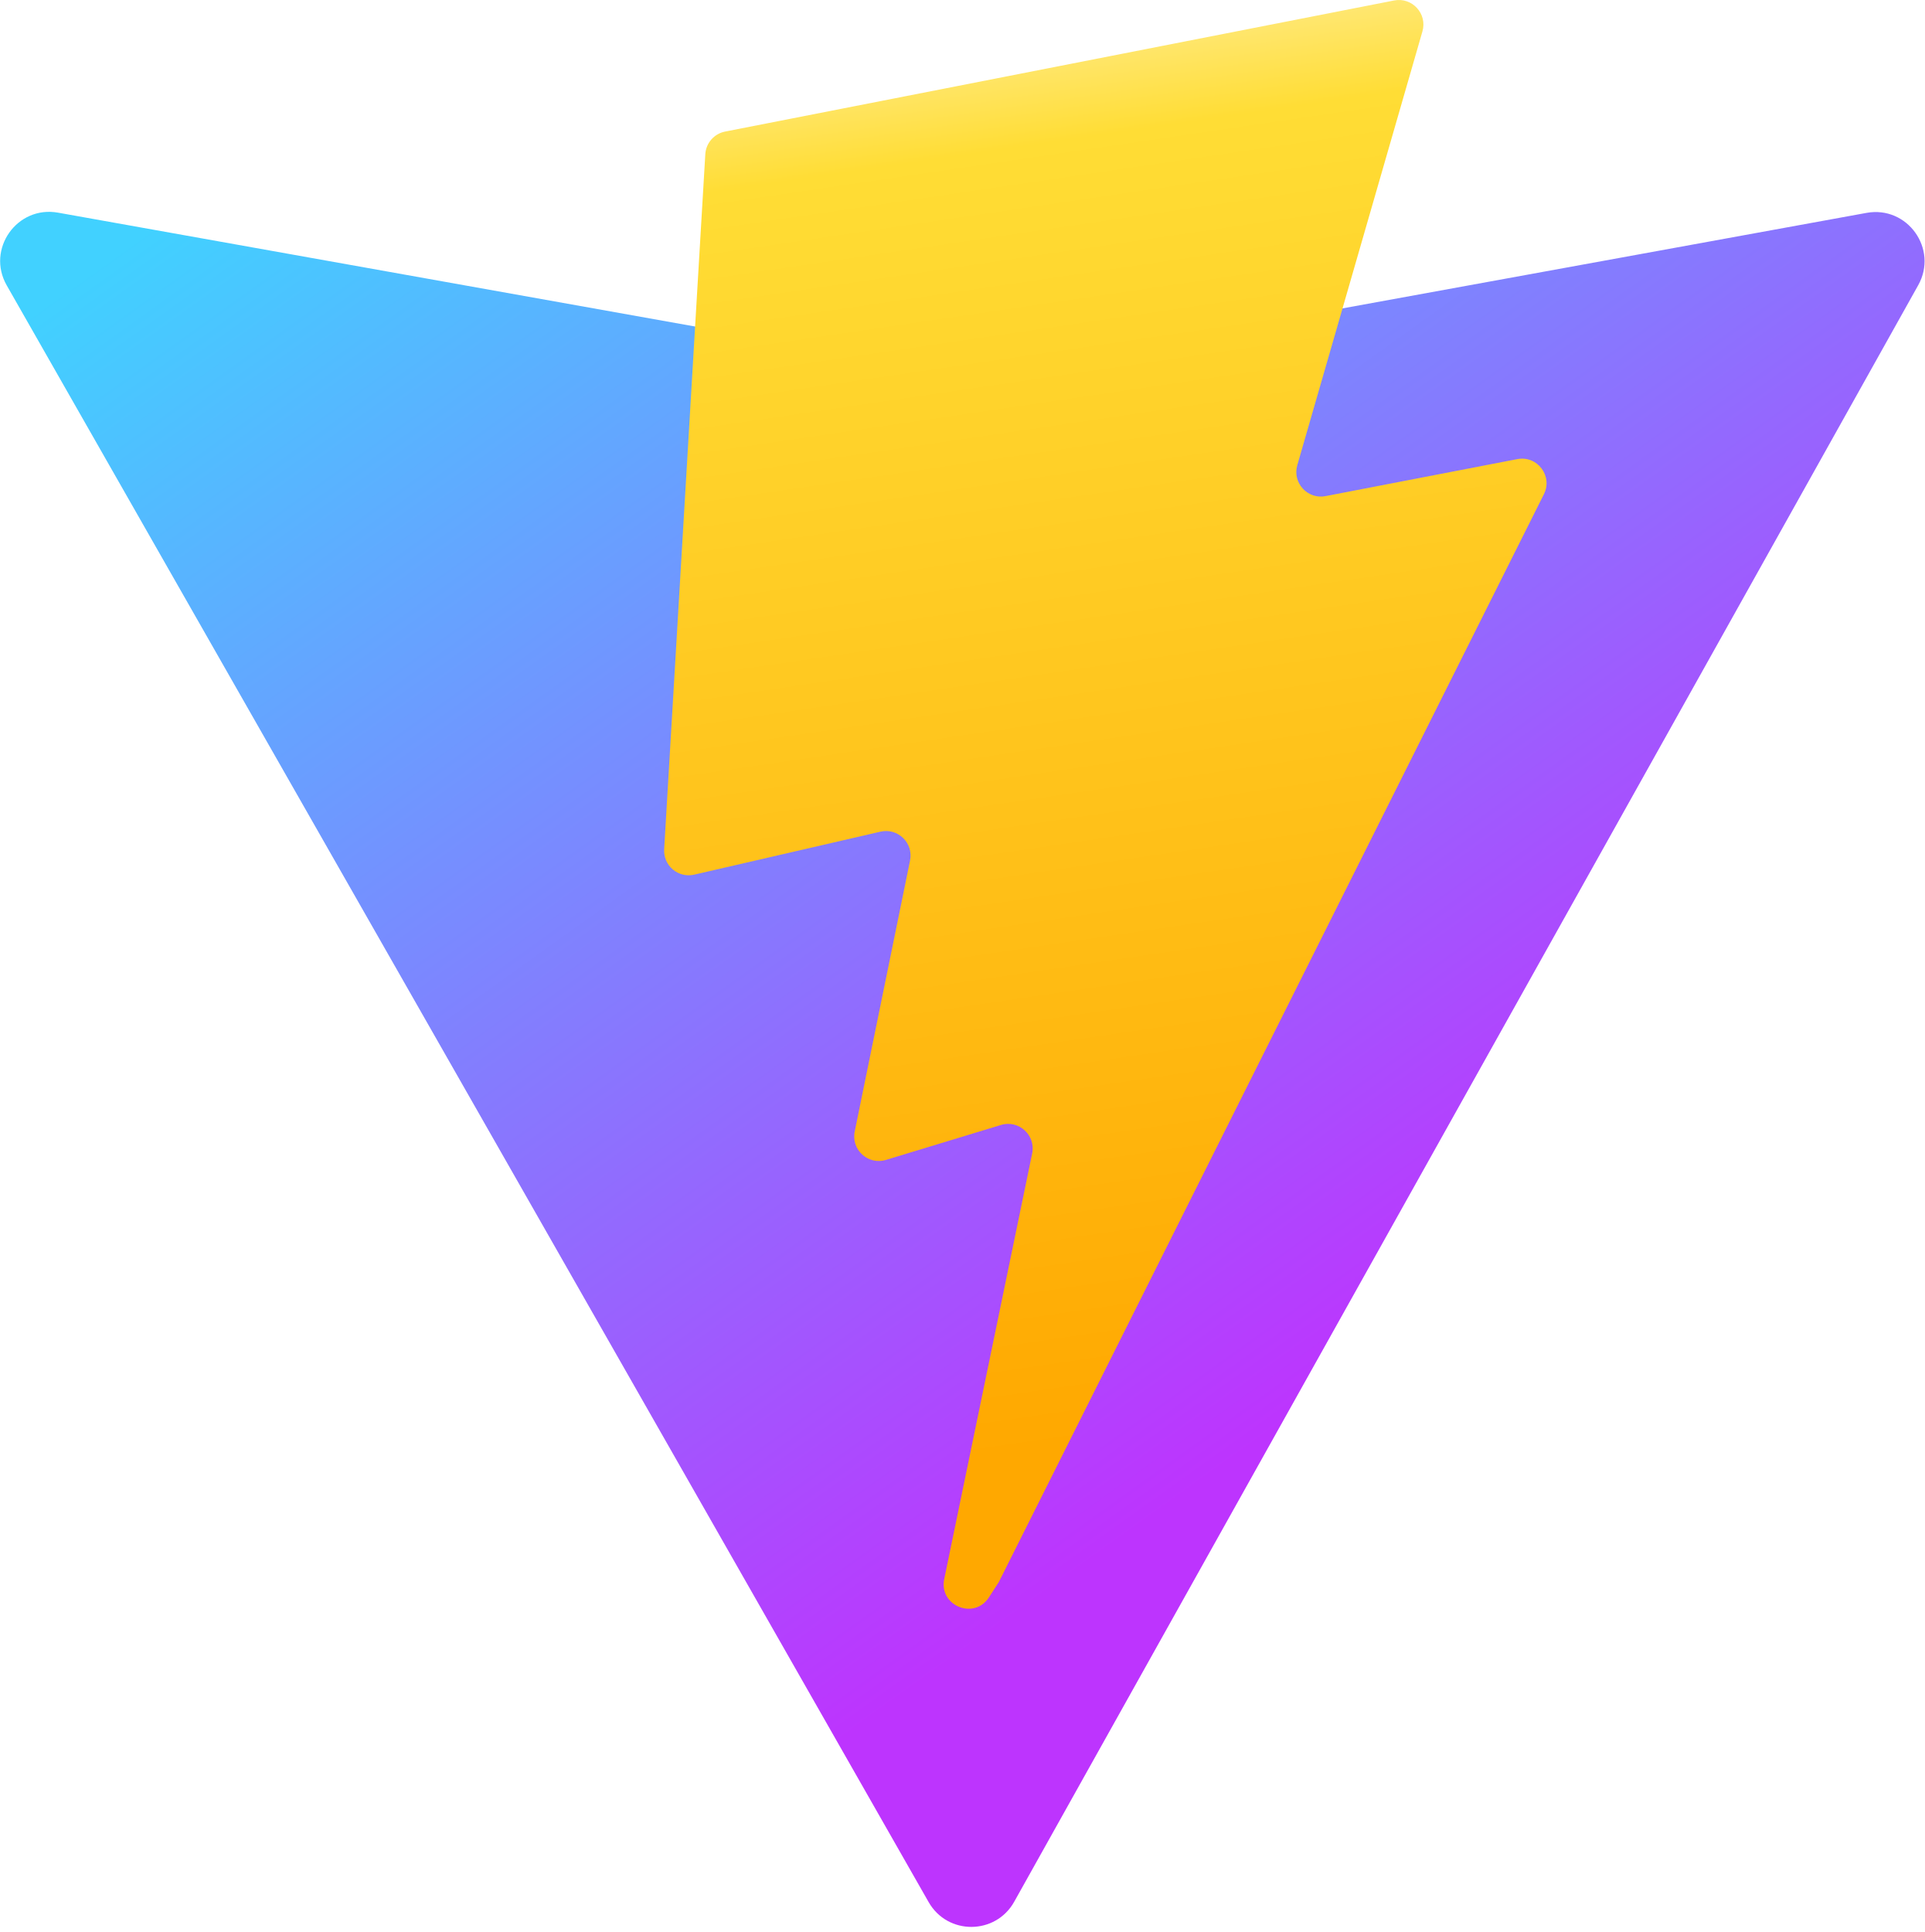
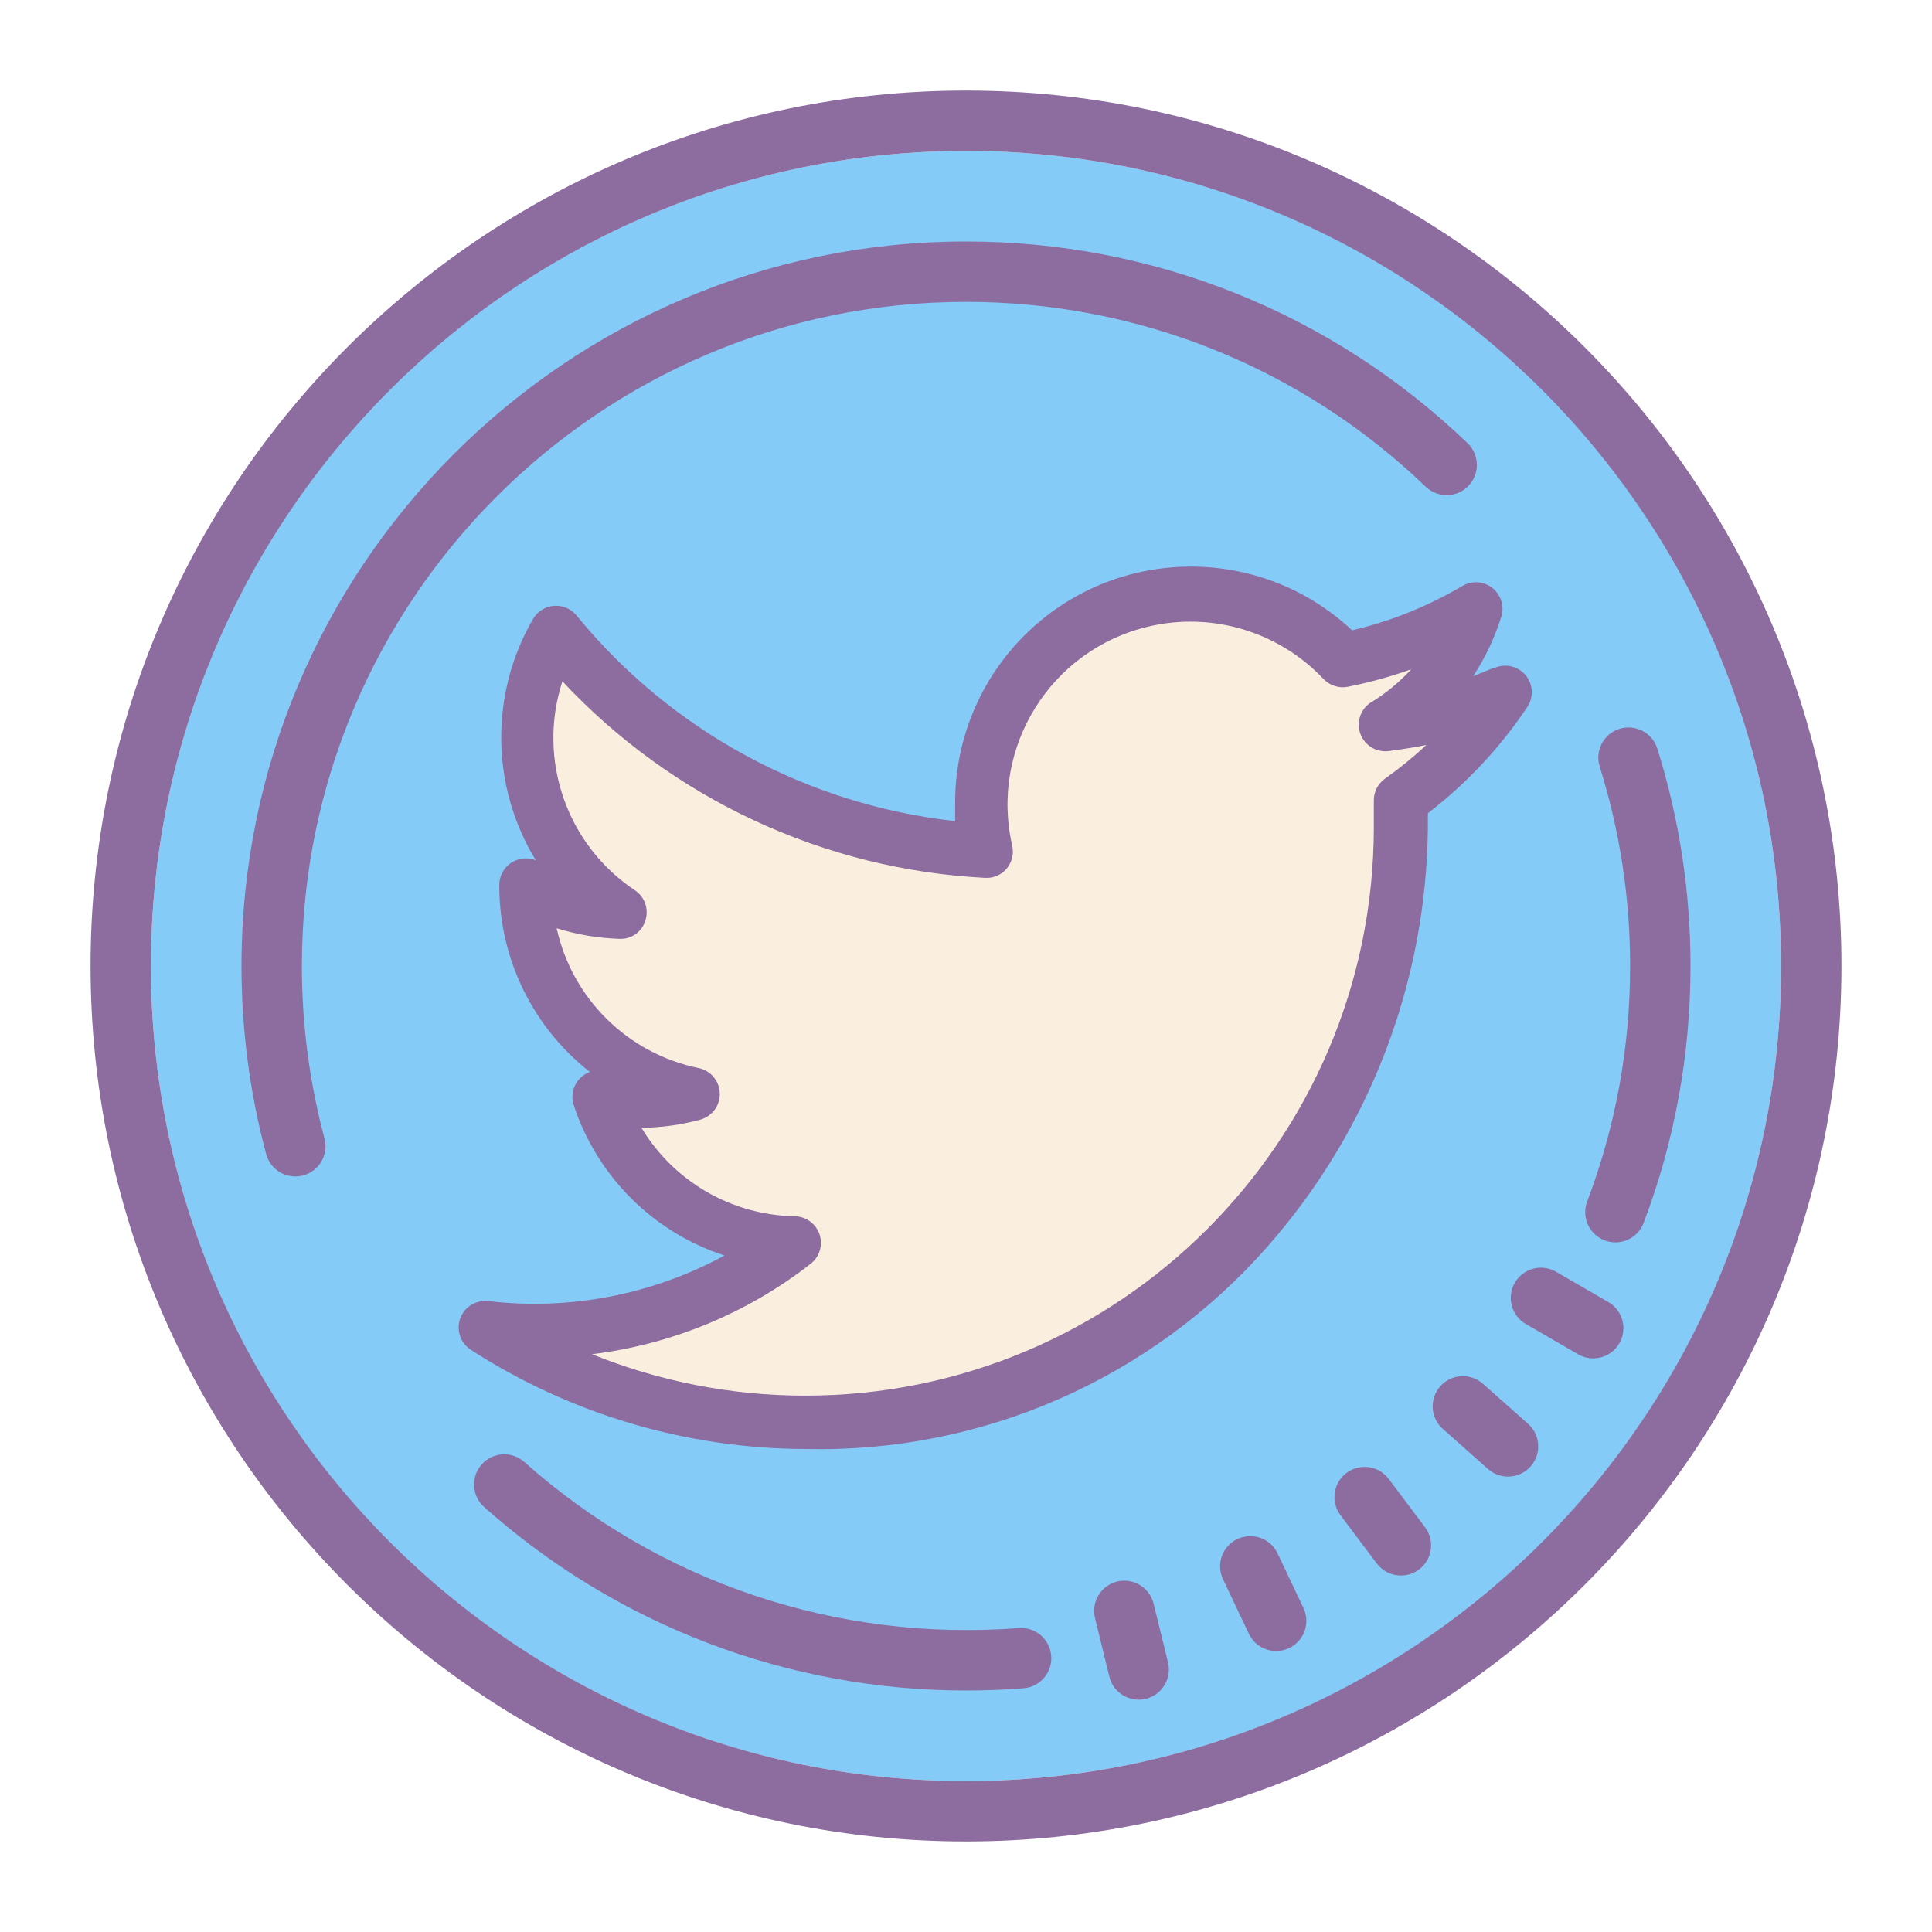
- <svg xmlns="http://www.w3.org/2000/svg" aria-hidden="true" role="img" class="iconify iconify--logos" width="31.88" height="32" preserveAspectRatio="xMidYMid meet" viewBox="0 0 256 257">
-   <defs>
-     <linearGradient id="IconifyId1813088fe1fbc01fb466" x1="-.828%" x2="57.636%" y1="7.652%" y2="78.411%">
-       <stop offset="0%" stop-color="#41D1FF" />
-       <stop offset="100%" stop-color="#BD34FE" />
-     </linearGradient>
-     <linearGradient id="IconifyId1813088fe1fbc01fb467" x1="43.376%" x2="50.316%" y1="2.242%" y2="89.03%">
-       <stop offset="0%" stop-color="#FFEA83" />
-       <stop offset="8.333%" stop-color="#FFDD35" />
-       <stop offset="100%" stop-color="#FFA800" />
-     </linearGradient>
-   </defs>
-   <path fill="url(#IconifyId1813088fe1fbc01fb466)" d="M255.153 37.938L134.897 252.976c-2.483 4.44-8.862 4.466-11.382.048L.875 37.958c-2.746-4.814 1.371-10.646 6.827-9.67l120.385 21.517a6.537 6.537 0 0 0 2.322-.004l117.867-21.483c5.438-.991 9.574 4.796 6.877 9.62Z" />
-   <path fill="url(#IconifyId1813088fe1fbc01fb467)" d="M185.432.063L96.44 17.501a3.268 3.268 0 0 0-2.634 3.014l-5.474 92.456a3.268 3.268 0 0 0 3.997 3.378l24.777-5.718c2.318-.535 4.413 1.507 3.936 3.838l-7.361 36.047c-.495 2.426 1.782 4.5 4.151 3.78l15.304-4.649c2.372-.72 4.652 1.36 4.15 3.788l-11.698 56.621c-.732 3.542 3.979 5.473 5.943 2.437l1.313-2.028l72.516-144.72c1.215-2.423-.88-5.186-3.54-4.672l-25.505 4.922c-2.396.462-4.435-1.77-3.759-4.114l16.646-57.705c.677-2.35-1.37-4.583-3.769-4.113Z" />
+ <svg xmlns="http://www.w3.org/2000/svg" viewBox="0 0 64 64" width="64px" height="64px">
+   <path fill="#85cbf8" d="M32 5A27 27 0 1 0 32 59A27 27 0 1 0 32 5Z" />
+   <path fill="#8d6c9f" d="M32,61C16.009,61,3,47.99,3,32S16.009,3,32,3s29,13.01,29,29S47.991,61,32,61z M32,5 C17.112,5,5,17.112,5,32s12.112,27,27,27s27-12.112,27-27S46.888,5,32,5z" />
+   <path fill="#8d6c9f" d="M53.512 41.155c-.118 0-.238-.021-.354-.065-.517-.195-.776-.772-.581-1.289C53.521 37.312 54 34.687 54 32c0-2.252-.339-4.473-1.007-6.602-.166-.527.127-1.089.654-1.254.527-.164 1.088.128 1.254.654C55.63 27.122 56 29.545 56 32c0 2.93-.522 5.793-1.553 8.51C54.296 40.909 53.916 41.155 53.512 41.155zM37.719 56.304c-.45 0-.858-.306-.97-.762L36.273 53.6c-.131-.537.197-1.078.733-1.21.531-.132 1.077.197 1.209.733l.476 1.942c.131.537-.197 1.078-.733 1.21C37.878 56.295 37.798 56.304 37.719 56.304zM42.275 54.692c-.374 0-.733-.211-.904-.571l-.857-1.807c-.237-.499-.024-1.096.475-1.332.5-.236 1.096-.023 1.332.475l.857 1.807c.237.499.024 1.096-.475 1.332C42.564 54.661 42.418 54.692 42.275 54.692zM46.408 52.191c-.304 0-.604-.138-.8-.399l-1.202-1.599c-.332-.441-.243-1.068.198-1.4.442-.33 1.069-.242 1.4.199l1.202 1.599c.332.441.243 1.068-.198 1.4C46.828 52.126 46.617 52.191 46.408 52.191zM49.954 48.914c-.236 0-.473-.083-.663-.252l-1.496-1.327c-.413-.366-.451-.998-.084-1.412.367-.413.998-.451 1.412-.084l1.496 1.327c.413.366.451.998.084 1.412C50.504 48.801 50.23 48.914 49.954 48.914zM52.776 44.997c-.17 0-.342-.043-.5-.135l-1.731-1.002c-.478-.276-.641-.888-.365-1.366.277-.478.888-.644 1.367-.364l1.731 1.002c.478.276.641.888.365 1.366C53.458 44.818 53.122 44.997 52.776 44.997z" />
+   <g>
+     <path fill="#8d6c9f" d="M32,56c-5.896,0-11.565-2.158-15.962-6.078c-0.412-0.367-0.448-0.999-0.081-1.411 c0.367-0.413,0.999-0.449,1.412-0.081c4.46,3.976,10.348,5.968,16.379,5.502c0.547-0.046,1.032,0.369,1.075,0.92 c0.043,0.55-0.369,1.031-0.919,1.074C33.27,55.975,32.629,56,32,56z" />
+   </g>
+   <g>
+     <path fill="#8d6c9f" d="M9.782,38.971c-0.441,0-0.846-0.294-0.965-0.741C8.275,36.209,8,34.113,8,32C8,18.767,18.767,8,32,8 c6.225,0,12.125,2.373,16.615,6.681c0.398,0.383,0.412,1.016,0.029,1.414c-0.382,0.399-1.016,0.41-1.414,0.029 C43.115,12.175,37.706,10,32,10c-12.131,0-22,9.869-22,22c0,1.938,0.252,3.859,0.749,5.712c0.143,0.533-0.173,1.082-0.707,1.225 C9.955,38.96,9.868,38.971,9.782,38.971z" />
+   </g>
+   <g>
+     <path fill="#faefde" d="M26.713,47c-3.604-0.008-7.095-0.994-10.146-2.856c0.375,0.03,0.758,0.046,1.139,0.046 c2.358,0,4.699-0.595,6.771-1.721l2.042-1.11l-2.21-0.72c-2.016-0.656-3.62-2.231-4.315-4.23l1.577-0.577l-1.415-1.108 c-1.625-1.273-2.575-3.179-2.616-5.238l2.687,1.089l-1.625-2.595c-1.274-2.086-1.333-4.684-0.166-6.821 c3.307,3.973,7.95,6.469,13.093,7.037l1.11,0.122V26.58c0-1.736,0.653-3.391,1.84-4.657c1.302-1.389,3.067-2.153,4.972-2.153 c1.734,0,3.388,0.653,4.654,1.84l0.391,0.366l0.521-0.122c1.283-0.301,2.512-0.779,3.659-1.424 c-0.177,0.489-0.418,0.972-0.713,1.422l-1.763,2.683l3.347-1.358c-0.796,1.125-1.758,2.126-2.858,2.972L46.3,26.448v0.962 c-0.043,4.859-1.836,9.554-5.051,13.21c-3.561,4.059-8.699,6.386-14.097,6.386C27.006,47.006,26.86,47.004,26.713,47z" />
+     <path fill="#8d6c9f" d="M49.49,22.12L48.8,22.4c0.407-0.619,0.723-1.292,0.94-2c0.129-0.469-0.147-0.953-0.616-1.082 c-0.224-0.061-0.462-0.032-0.664,0.082c-1.141,0.678-2.378,1.177-3.67,1.48c-3.148-2.949-8.09-2.788-11.039,0.359 c-1.356,1.448-2.111,3.357-2.111,5.341c0,0.207,0,0.413,0,0.62c-4.91-0.542-9.412-2.987-12.54-6.81 c-0.307-0.376-0.862-0.433-1.238-0.125c-0.081,0.066-0.149,0.145-0.202,0.235c-1.44,2.481-1.405,5.552,0.09,8 c-0.451-0.182-0.964,0.035-1.146,0.486c-0.04,0.1-0.062,0.207-0.064,0.314v0.1c0.016,2.388,1.121,4.637,3,6.11 c-0.438,0.16-0.674,0.634-0.54,1.08c0.772,2.37,2.63,4.228,5,5c-2.391,1.3-5.127,1.827-7.83,1.51 c-0.483-0.053-0.918,0.295-0.971,0.778c-0.036,0.329,0.115,0.65,0.391,0.832c3.308,2.139,7.161,3.281,11.1,3.29 c5.847,0.137,11.453-2.324,15.31-6.72c3.374-3.838,5.255-8.76,5.3-13.87c0-0.16,0-0.31,0-0.47c1.286-0.988,2.4-2.181,3.3-3.53 c0.265-0.408,0.149-0.953-0.259-1.217c-0.245-0.159-0.552-0.186-0.821-0.073L49.49,22.12z M45.87,25.8 c-0.238,0.174-0.373,0.455-0.36,0.75c0,0.28,0,0.57,0,0.86c-0.009,10.405-8.452,18.832-18.857,18.823 c-2.414-0.002-4.805-0.468-7.043-1.373c2.644-0.323,5.151-1.36,7.25-3c0.381-0.302,0.446-0.855,0.144-1.236 c-0.163-0.207-0.411-0.329-0.674-0.334c-2.085-0.036-4.005-1.143-5.08-2.93c0.659-0.008,1.314-0.098,1.95-0.27 c0.468-0.13,0.742-0.616,0.612-1.084c-0.089-0.318-0.348-0.56-0.672-0.626c-2.343-0.481-4.184-2.294-4.7-4.63 c0.674,0.21,1.374,0.328,2.08,0.35c0.393,0.021,0.749-0.232,0.86-0.61c0.12-0.374-0.023-0.782-0.35-1 c-2.261-1.508-3.242-4.336-2.4-6.92c3.648,3.901,8.666,6.235,14,6.51c0.276,0.018,0.544-0.097,0.72-0.31 c0.175-0.211,0.242-0.492,0.18-0.76c-0.75-3.262,1.287-6.514,4.549-7.263c2.094-0.481,4.285,0.182,5.761,1.743 c0.207,0.22,0.513,0.318,0.81,0.26c0.713-0.141,1.415-0.335,2.1-0.58c-0.4,0.438-0.861,0.815-1.37,1.12 c-0.396,0.282-0.488,0.831-0.206,1.227c0.188,0.264,0.505,0.403,0.826,0.363c0.42-0.053,0.837-0.12,1.25-0.2 C46.816,25.084,46.355,25.459,45.87,25.8z" />
+   </g>
</svg>
